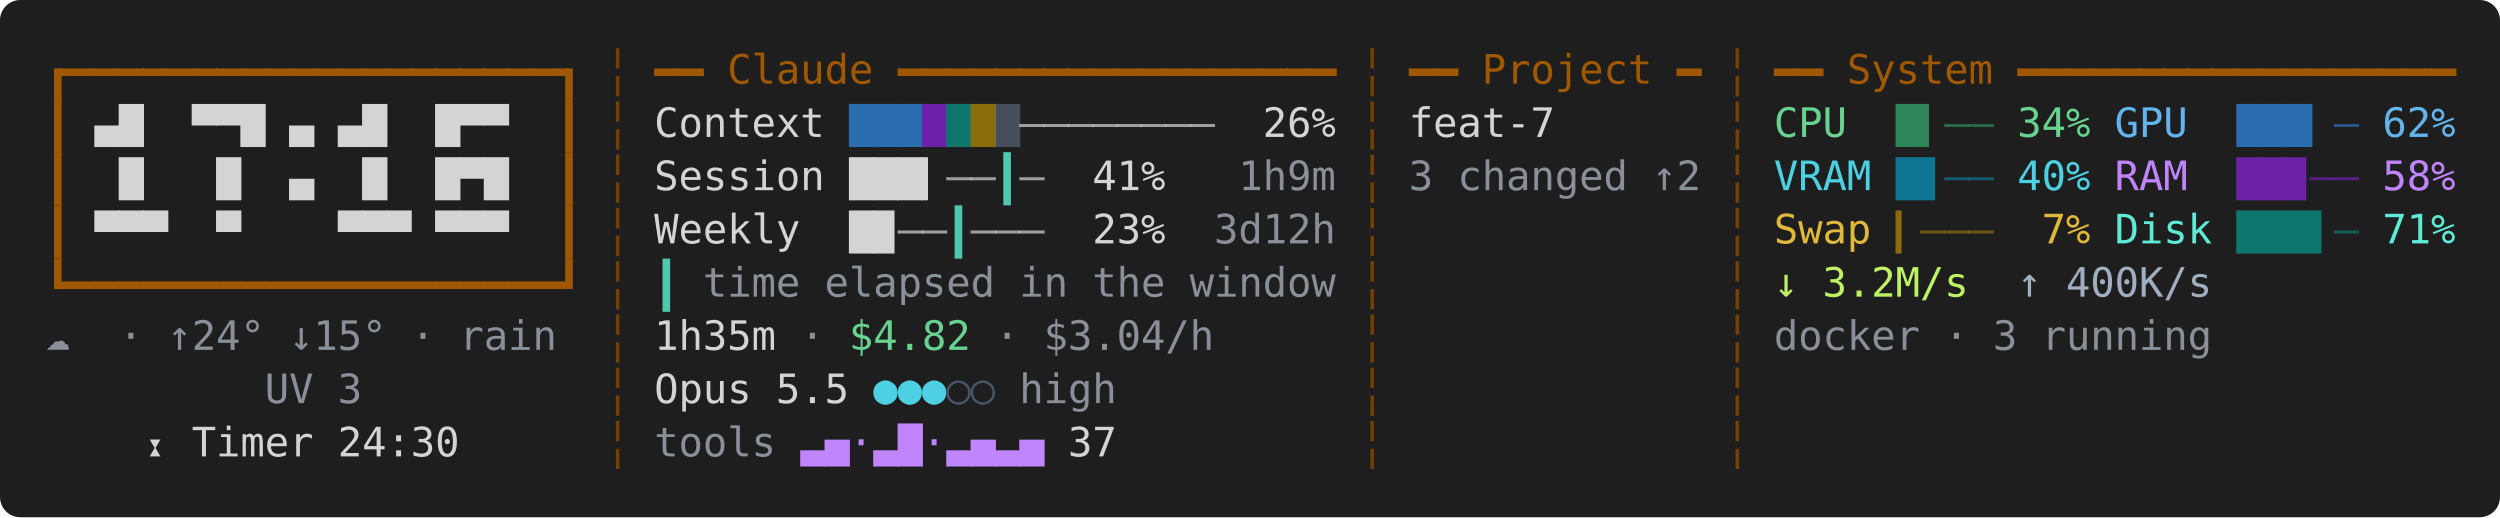
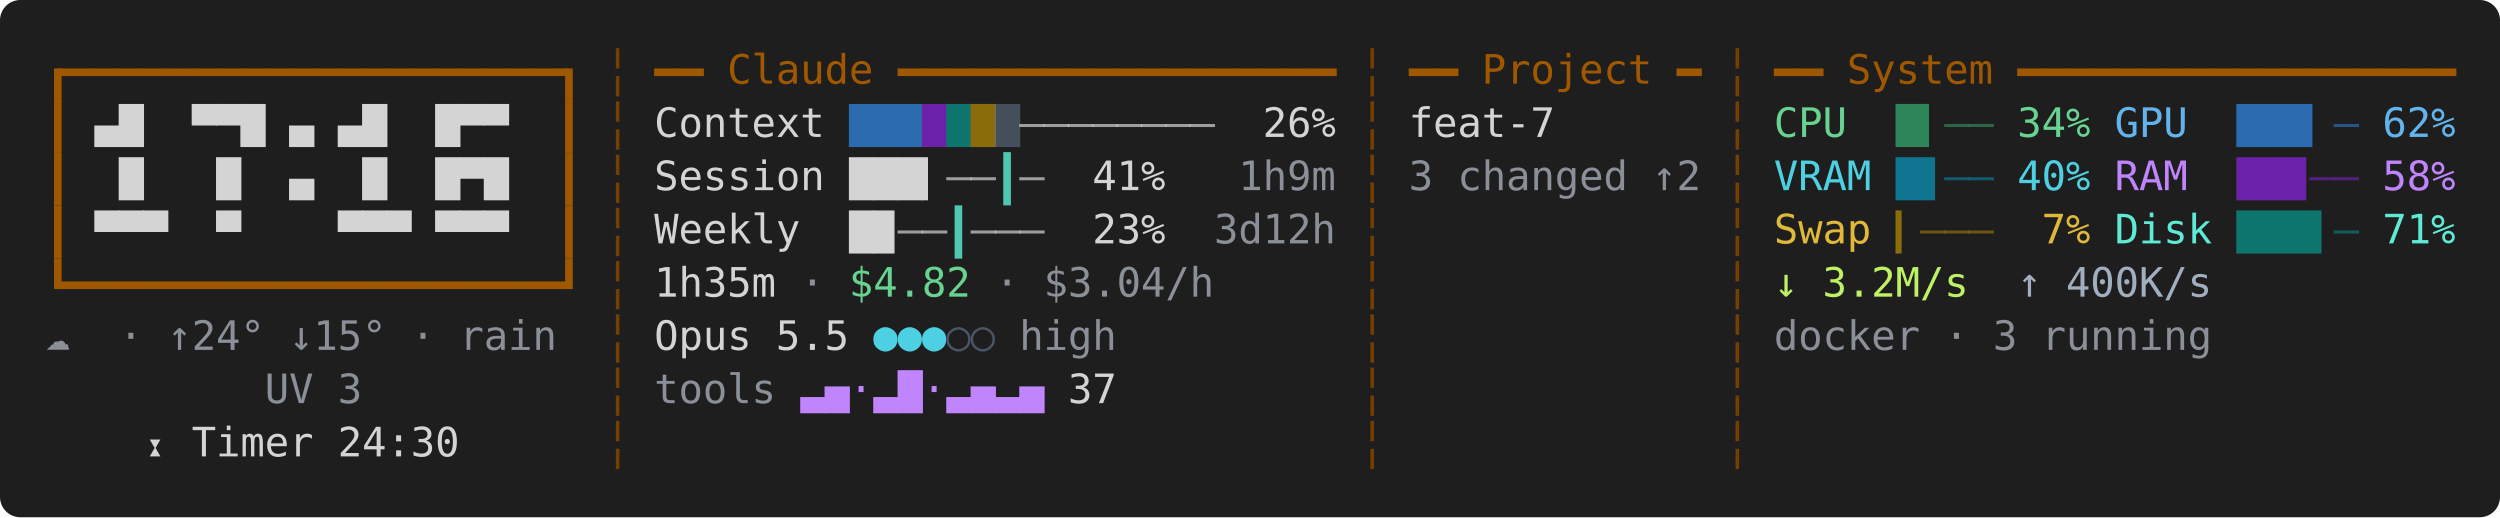
<svg xmlns="http://www.w3.org/2000/svg" width="986" height="204" viewBox="0 0 986 204" font-family="DejaVu Sans Mono, Menlo, Consolas, monospace" font-size="16">
  <rect width="986" height="204" rx="8" fill="#1e1e1e" />
  <line x1="22.8" y1="28.5" x2="27.6" y2="28.5" stroke="#a05800" stroke-width="3" />
  <line x1="22.8" y1="27.0" x2="22.8" y2="39.0" stroke="#a05800" stroke-width="3" />
  <line x1="27.6" y1="28.5" x2="37.6" y2="28.5" stroke="#a05800" stroke-width="3" />
  <line x1="37.2" y1="28.5" x2="47.2" y2="28.5" stroke="#a05800" stroke-width="3" />
  <line x1="46.8" y1="28.5" x2="56.8" y2="28.5" stroke="#a05800" stroke-width="3" />
  <line x1="56.4" y1="28.5" x2="66.4" y2="28.5" stroke="#a05800" stroke-width="3" />
  <line x1="66.0" y1="28.5" x2="76.0" y2="28.5" stroke="#a05800" stroke-width="3" />
  <line x1="75.6" y1="28.5" x2="85.6" y2="28.5" stroke="#a05800" stroke-width="3" />
  <line x1="85.2" y1="28.5" x2="95.2" y2="28.5" stroke="#a05800" stroke-width="3" />
  <line x1="94.8" y1="28.5" x2="104.8" y2="28.5" stroke="#a05800" stroke-width="3" />
  <line x1="104.4" y1="28.5" x2="114.4" y2="28.5" stroke="#a05800" stroke-width="3" />
  <line x1="114.0" y1="28.5" x2="124.0" y2="28.5" stroke="#a05800" stroke-width="3" />
  <line x1="123.6" y1="28.5" x2="133.6" y2="28.5" stroke="#a05800" stroke-width="3" />
  <line x1="133.2" y1="28.5" x2="143.2" y2="28.5" stroke="#a05800" stroke-width="3" />
  <line x1="142.8" y1="28.5" x2="152.8" y2="28.5" stroke="#a05800" stroke-width="3" />
  <line x1="152.4" y1="28.5" x2="162.4" y2="28.5" stroke="#a05800" stroke-width="3" />
  <line x1="162.0" y1="28.5" x2="172.0" y2="28.5" stroke="#a05800" stroke-width="3" />
  <line x1="171.6" y1="28.5" x2="181.6" y2="28.5" stroke="#a05800" stroke-width="3" />
  <line x1="181.2" y1="28.5" x2="191.2" y2="28.5" stroke="#a05800" stroke-width="3" />
  <line x1="190.8" y1="28.5" x2="200.8" y2="28.5" stroke="#a05800" stroke-width="3" />
  <line x1="200.4" y1="28.5" x2="210.4" y2="28.5" stroke="#a05800" stroke-width="3" />
  <line x1="210.0" y1="28.5" x2="220.0" y2="28.5" stroke="#a05800" stroke-width="3" />
  <line x1="224.4" y1="28.5" x2="219.6" y2="28.5" stroke="#a05800" stroke-width="3" />
  <line x1="224.4" y1="27.0" x2="224.4" y2="39.0" stroke="#a05800" stroke-width="3" />
  <line x1="243.6" y1="19" x2="243.6" y2="27.0" stroke="#744000" stroke-width="1.4" />
  <line x1="243.6" y1="30.0" x2="243.6" y2="38" stroke="#744000" stroke-width="1.4" />
  <line x1="258.0" y1="28.5" x2="268.0" y2="28.5" stroke="#a05800" stroke-width="3" />
  <line x1="267.6" y1="28.5" x2="277.6" y2="28.5" stroke="#a05800" stroke-width="3" />
  <text x="286.8" y="33" fill="#a05800">C</text>
  <text x="296.4" y="33" fill="#a05800">l</text>
  <text x="306.0" y="33" fill="#a05800">a</text>
  <text x="315.6" y="33" fill="#a05800">u</text>
  <text x="325.2" y="33" fill="#a05800">d</text>
  <text x="334.8" y="33" fill="#a05800">e</text>
  <line x1="354.0" y1="28.5" x2="364.0" y2="28.5" stroke="#a05800" stroke-width="3" />
  <line x1="363.6" y1="28.5" x2="373.6" y2="28.5" stroke="#a05800" stroke-width="3" />
  <line x1="373.2" y1="28.5" x2="383.2" y2="28.5" stroke="#a05800" stroke-width="3" />
  <line x1="382.8" y1="28.5" x2="392.8" y2="28.5" stroke="#a05800" stroke-width="3" />
  <line x1="392.4" y1="28.5" x2="402.4" y2="28.5" stroke="#a05800" stroke-width="3" />
  <line x1="402.0" y1="28.5" x2="412.0" y2="28.5" stroke="#a05800" stroke-width="3" />
  <line x1="411.6" y1="28.5" x2="421.6" y2="28.5" stroke="#a05800" stroke-width="3" />
  <line x1="421.2" y1="28.5" x2="431.2" y2="28.5" stroke="#a05800" stroke-width="3" />
  <line x1="430.8" y1="28.5" x2="440.8" y2="28.5" stroke="#a05800" stroke-width="3" />
  <line x1="440.4" y1="28.5" x2="450.4" y2="28.5" stroke="#a05800" stroke-width="3" />
  <line x1="450.0" y1="28.5" x2="460.0" y2="28.5" stroke="#a05800" stroke-width="3" />
  <line x1="459.6" y1="28.5" x2="469.6" y2="28.5" stroke="#a05800" stroke-width="3" />
  <line x1="469.2" y1="28.5" x2="479.2" y2="28.5" stroke="#a05800" stroke-width="3" />
  <line x1="478.8" y1="28.5" x2="488.8" y2="28.5" stroke="#a05800" stroke-width="3" />
  <line x1="488.4" y1="28.5" x2="498.4" y2="28.5" stroke="#a05800" stroke-width="3" />
  <line x1="498.0" y1="28.5" x2="508.0" y2="28.5" stroke="#a05800" stroke-width="3" />
  <line x1="507.6" y1="28.5" x2="517.6" y2="28.5" stroke="#a05800" stroke-width="3" />
  <line x1="517.2" y1="28.5" x2="527.2" y2="28.5" stroke="#a05800" stroke-width="3" />
  <line x1="541.2" y1="19" x2="541.2" y2="27.0" stroke="#744000" stroke-width="1.4" />
  <line x1="541.2" y1="30.0" x2="541.2" y2="38" stroke="#744000" stroke-width="1.4" />
  <line x1="555.6" y1="28.5" x2="565.6" y2="28.5" stroke="#a05800" stroke-width="3" />
  <line x1="565.2" y1="28.5" x2="575.2" y2="28.5" stroke="#a05800" stroke-width="3" />
  <text x="584.4" y="33" fill="#a05800">P</text>
  <text x="594.0" y="33" fill="#a05800">r</text>
  <text x="603.6" y="33" fill="#a05800">o</text>
  <text x="613.2" y="33" fill="#a05800">j</text>
  <text x="622.8" y="33" fill="#a05800">e</text>
  <text x="632.4" y="33" fill="#a05800">c</text>
  <text x="642.0" y="33" fill="#a05800">t</text>
  <line x1="661.2" y1="28.5" x2="671.2" y2="28.5" stroke="#a05800" stroke-width="3" />
  <line x1="685.2" y1="19" x2="685.2" y2="27.0" stroke="#744000" stroke-width="1.4" />
  <line x1="685.2" y1="30.0" x2="685.2" y2="38" stroke="#744000" stroke-width="1.4" />
  <line x1="699.6" y1="28.5" x2="709.6" y2="28.5" stroke="#a05800" stroke-width="3" />
  <line x1="709.2" y1="28.5" x2="719.2" y2="28.5" stroke="#a05800" stroke-width="3" />
  <text x="728.4" y="33" fill="#a05800">S</text>
  <text x="738.0" y="33" fill="#a05800">y</text>
  <text x="747.6" y="33" fill="#a05800">s</text>
  <text x="757.2" y="33" fill="#a05800">t</text>
  <text x="766.8" y="33" fill="#a05800">e</text>
  <text x="776.4" y="33" fill="#a05800">m</text>
  <line x1="795.6" y1="28.5" x2="805.6" y2="28.5" stroke="#a05800" stroke-width="3" />
  <line x1="805.2" y1="28.5" x2="815.2" y2="28.5" stroke="#a05800" stroke-width="3" />
  <line x1="814.8" y1="28.5" x2="824.8" y2="28.5" stroke="#a05800" stroke-width="3" />
  <line x1="824.4" y1="28.5" x2="834.4" y2="28.5" stroke="#a05800" stroke-width="3" />
  <line x1="834.0" y1="28.5" x2="844.0" y2="28.5" stroke="#a05800" stroke-width="3" />
  <line x1="843.6" y1="28.5" x2="853.6" y2="28.5" stroke="#a05800" stroke-width="3" />
  <line x1="853.2" y1="28.5" x2="863.2" y2="28.5" stroke="#a05800" stroke-width="3" />
  <line x1="862.8" y1="28.5" x2="872.8" y2="28.5" stroke="#a05800" stroke-width="3" />
  <line x1="872.4" y1="28.5" x2="882.4" y2="28.5" stroke="#a05800" stroke-width="3" />
  <line x1="882.0" y1="28.5" x2="892.0" y2="28.5" stroke="#a05800" stroke-width="3" />
  <line x1="891.6" y1="28.5" x2="901.6" y2="28.5" stroke="#a05800" stroke-width="3" />
  <line x1="901.2" y1="28.5" x2="911.2" y2="28.5" stroke="#a05800" stroke-width="3" />
  <line x1="910.8" y1="28.5" x2="920.8" y2="28.5" stroke="#a05800" stroke-width="3" />
  <line x1="920.4" y1="28.5" x2="930.4" y2="28.5" stroke="#a05800" stroke-width="3" />
  <line x1="930.0" y1="28.5" x2="940.0" y2="28.5" stroke="#a05800" stroke-width="3" />
  <line x1="939.6" y1="28.5" x2="949.6" y2="28.5" stroke="#a05800" stroke-width="3" />
  <line x1="949.2" y1="28.5" x2="959.2" y2="28.5" stroke="#a05800" stroke-width="3" />
  <line x1="958.8" y1="28.5" x2="968.8" y2="28.5" stroke="#a05800" stroke-width="3" />
  <line x1="22.8" y1="39" x2="22.8" y2="60" stroke="#a05800" stroke-width="3" />
  <rect x="37.2" y="49.5" width="10.0" height="8.5" fill="#d4d4d4" />
  <rect x="46.8" y="41" width="10.0" height="17" fill="#d4d4d4" />
  <rect x="75.6" y="41" width="10.0" height="8.5" fill="#d4d4d4" />
  <rect x="85.2" y="41" width="10.0" height="8.5" fill="#d4d4d4" />
  <rect x="94.8" y="41" width="10.0" height="17" fill="#d4d4d4" />
  <rect x="114.0" y="49.5" width="10.0" height="8.5" fill="#d4d4d4" />
  <rect x="133.2" y="49.5" width="10.0" height="8.5" fill="#d4d4d4" />
  <rect x="142.8" y="41" width="10.0" height="17" fill="#d4d4d4" />
  <rect x="171.6" y="41" width="10.0" height="17" fill="#d4d4d4" />
  <rect x="181.2" y="41" width="10.0" height="8.5" fill="#d4d4d4" />
  <rect x="190.8" y="41" width="10.0" height="8.5" fill="#d4d4d4" />
  <line x1="224.4" y1="39" x2="224.4" y2="60" stroke="#a05800" stroke-width="3" />
  <line x1="243.6" y1="40" x2="243.6" y2="48.0" stroke="#744000" stroke-width="1.4" />
  <line x1="243.6" y1="51.0" x2="243.6" y2="59" stroke="#744000" stroke-width="1.4" />
  <text x="258.0" y="54" fill="#d4d4d4">C</text>
  <text x="267.6" y="54" fill="#d4d4d4">o</text>
  <text x="277.2" y="54" fill="#d4d4d4">n</text>
  <text x="286.8" y="54" fill="#d4d4d4">t</text>
  <text x="296.4" y="54" fill="#d4d4d4">e</text>
  <text x="306.0" y="54" fill="#d4d4d4">x</text>
  <text x="315.6" y="54" fill="#d4d4d4">t</text>
  <rect x="334.8" y="41" width="10.0" height="17" fill="#2b6cb0" />
  <rect x="344.4" y="41" width="10.0" height="17" fill="#2b6cb0" />
  <rect x="354.0" y="41" width="10.0" height="17" fill="#2b6cb0" />
  <rect x="363.6" y="41" width="10.0" height="17" fill="#6b21a8" />
  <rect x="373.2" y="41" width="10.0" height="17" fill="#0f766e" />
  <rect x="382.8" y="41" width="10.0" height="17" fill="#8a6d0b" />
  <rect x="392.4" y="41" width="10.0" height="17" fill="#64748b" opacity="0.55" />
  <line x1="402.0" y1="49.5" x2="412.0" y2="49.5" stroke="#d4d4d4" stroke-width="1.2" opacity="0.7" />
  <line x1="411.6" y1="49.5" x2="421.6" y2="49.5" stroke="#d4d4d4" stroke-width="1.2" opacity="0.7" />
  <line x1="421.2" y1="49.5" x2="431.2" y2="49.5" stroke="#d4d4d4" stroke-width="1.2" opacity="0.7" />
  <line x1="430.8" y1="49.5" x2="440.8" y2="49.5" stroke="#d4d4d4" stroke-width="1.2" opacity="0.7" />
  <line x1="440.4" y1="49.5" x2="450.4" y2="49.5" stroke="#d4d4d4" stroke-width="1.2" opacity="0.7" />
  <line x1="450.0" y1="49.5" x2="460.0" y2="49.5" stroke="#d4d4d4" stroke-width="1.2" opacity="0.7" />
  <line x1="459.6" y1="49.5" x2="469.6" y2="49.5" stroke="#d4d4d4" stroke-width="1.2" opacity="0.7" />
  <line x1="469.2" y1="49.5" x2="479.2" y2="49.5" stroke="#d4d4d4" stroke-width="1.2" opacity="0.7" />
  <text x="498.0" y="54" fill="#d4d4d4">2</text>
  <text x="507.6" y="54" fill="#d4d4d4">6</text>
  <text x="517.2" y="54" fill="#d4d4d4">%</text>
  <line x1="541.2" y1="40" x2="541.2" y2="48.0" stroke="#744000" stroke-width="1.4" />
  <line x1="541.2" y1="51.0" x2="541.2" y2="59" stroke="#744000" stroke-width="1.4" />
  <text x="555.6" y="54" fill="#d4d4d4">f</text>
  <text x="565.2" y="54" fill="#d4d4d4">e</text>
  <text x="574.8" y="54" fill="#d4d4d4">a</text>
  <text x="584.4" y="54" fill="#d4d4d4">t</text>
  <text x="594.0" y="54" fill="#d4d4d4">-</text>
  <text x="603.6" y="54" fill="#d4d4d4">7</text>
  <line x1="685.2" y1="40" x2="685.2" y2="48.0" stroke="#744000" stroke-width="1.4" />
  <line x1="685.2" y1="51.0" x2="685.2" y2="59" stroke="#744000" stroke-width="1.4" />
  <text x="699.6" y="54" fill="#68d391">C</text>
  <text x="709.2" y="54" fill="#68d391">P</text>
  <text x="718.8" y="54" fill="#68d391">U</text>
  <rect x="747.6" y="41" width="10.0" height="17" fill="#2f855a" />
  <rect x="757.2" y="41" width="3.6" height="17" fill="#2f855a" />
  <line x1="766.8" y1="49.5" x2="776.8" y2="49.5" stroke="#2f855a" stroke-width="1.2" opacity="0.7" />
  <line x1="776.4" y1="49.5" x2="786.4" y2="49.5" stroke="#2f855a" stroke-width="1.2" opacity="0.7" />
  <text x="795.6" y="54" fill="#68d391">3</text>
  <text x="805.2" y="54" fill="#68d391">4</text>
  <text x="814.8" y="54" fill="#68d391">%</text>
  <text x="834.0" y="54" fill="#63b3ed">G</text>
  <text x="843.6" y="54" fill="#63b3ed">P</text>
  <text x="853.2" y="54" fill="#63b3ed">U</text>
  <rect x="882.0" y="41" width="10.0" height="17" fill="#2b6cb0" />
  <rect x="891.6" y="41" width="10.0" height="17" fill="#2b6cb0" />
  <rect x="901.2" y="41" width="10.0" height="17" fill="#2b6cb0" />
  <rect x="910.8" y="41" width="1.2" height="17" fill="#2b6cb0" />
  <line x1="920.4" y1="49.5" x2="930.4" y2="49.5" stroke="#2b6cb0" stroke-width="1.2" opacity="0.7" />
  <text x="939.6" y="54" fill="#63b3ed">6</text>
  <text x="949.2" y="54" fill="#63b3ed">2</text>
  <text x="958.8" y="54" fill="#63b3ed">%</text>
  <line x1="22.8" y1="60" x2="22.8" y2="81" stroke="#a05800" stroke-width="3" />
  <rect x="46.8" y="62" width="10.0" height="17" fill="#d4d4d4" />
  <rect x="85.2" y="62" width="10.0" height="17" fill="#d4d4d4" />
  <rect x="114.0" y="70.5" width="10.0" height="8.5" fill="#d4d4d4" />
  <rect x="142.8" y="62" width="10.0" height="17" fill="#d4d4d4" />
  <rect x="171.6" y="62" width="10.0" height="17" fill="#d4d4d4" />
  <rect x="181.2" y="62" width="10.0" height="8.5" fill="#d4d4d4" />
  <rect x="190.8" y="62" width="10.0" height="17" fill="#d4d4d4" />
  <line x1="224.4" y1="60" x2="224.4" y2="81" stroke="#a05800" stroke-width="3" />
  <line x1="243.6" y1="61" x2="243.6" y2="69.0" stroke="#744000" stroke-width="1.4" />
  <line x1="243.6" y1="72.0" x2="243.6" y2="80" stroke="#744000" stroke-width="1.4" />
  <text x="258.0" y="75" fill="#d4d4d4">S</text>
  <text x="267.6" y="75" fill="#d4d4d4">e</text>
  <text x="277.2" y="75" fill="#d4d4d4">s</text>
  <text x="286.8" y="75" fill="#d4d4d4">s</text>
  <text x="296.4" y="75" fill="#d4d4d4">i</text>
  <text x="306.0" y="75" fill="#d4d4d4">o</text>
  <text x="315.6" y="75" fill="#d4d4d4">n</text>
  <rect x="334.8" y="62" width="10.0" height="17" fill="#d4d4d4" />
  <rect x="344.4" y="62" width="10.0" height="17" fill="#d4d4d4" />
  <rect x="354.0" y="62" width="10.0" height="17" fill="#d4d4d4" />
  <rect x="363.6" y="62" width="2.4" height="17" fill="#d4d4d4" />
  <line x1="373.2" y1="70.5" x2="383.2" y2="70.5" stroke="#d4d4d4" stroke-width="1.2" opacity="0.7" />
  <line x1="382.8" y1="70.5" x2="392.8" y2="70.5" stroke="#d4d4d4" stroke-width="1.2" opacity="0.7" />
  <line x1="397.2" y1="60" x2="397.2" y2="81" stroke="#4ec9b0" stroke-width="3" />
  <line x1="402.0" y1="70.5" x2="412.0" y2="70.5" stroke="#d4d4d4" stroke-width="1.2" opacity="0.7" />
  <text x="430.8" y="75" fill="#d4d4d4">4</text>
  <text x="440.4" y="75" fill="#d4d4d4">1</text>
  <text x="450.0" y="75" fill="#d4d4d4">%</text>
  <text x="488.4" y="75" fill="#8a8f98">1</text>
  <text x="498.0" y="75" fill="#8a8f98">h</text>
  <text x="507.6" y="75" fill="#8a8f98">9</text>
  <text x="517.2" y="75" fill="#8a8f98">m</text>
  <line x1="541.2" y1="61" x2="541.2" y2="69.0" stroke="#744000" stroke-width="1.4" />
  <line x1="541.2" y1="72.0" x2="541.2" y2="80" stroke="#744000" stroke-width="1.4" />
  <text x="555.6" y="75" fill="#8a8f98">3</text>
  <text x="574.8" y="75" fill="#8a8f98">c</text>
  <text x="584.4" y="75" fill="#8a8f98">h</text>
  <text x="594.0" y="75" fill="#8a8f98">a</text>
  <text x="603.6" y="75" fill="#8a8f98">n</text>
  <text x="613.2" y="75" fill="#8a8f98">g</text>
  <text x="622.8" y="75" fill="#8a8f98">e</text>
  <text x="632.4" y="75" fill="#8a8f98">d</text>
  <text x="651.6" y="75" fill="#8a8f98">↑</text>
  <text x="661.2" y="75" fill="#8a8f98">2</text>
  <line x1="685.2" y1="61" x2="685.2" y2="69.0" stroke="#744000" stroke-width="1.4" />
  <line x1="685.2" y1="72.0" x2="685.2" y2="80" stroke="#744000" stroke-width="1.4" />
  <text x="699.6" y="75" fill="#4dd0e1">V</text>
  <text x="709.2" y="75" fill="#4dd0e1">R</text>
  <text x="718.8" y="75" fill="#4dd0e1">A</text>
  <text x="728.4" y="75" fill="#4dd0e1">M</text>
  <rect x="747.6" y="62" width="10.0" height="17" fill="#0e7490" />
  <rect x="757.2" y="62" width="6.0" height="17" fill="#0e7490" />
  <line x1="766.8" y1="70.5" x2="776.8" y2="70.5" stroke="#0e7490" stroke-width="1.2" opacity="0.7" />
  <line x1="776.4" y1="70.5" x2="786.4" y2="70.5" stroke="#0e7490" stroke-width="1.2" opacity="0.7" />
  <text x="795.6" y="75" fill="#4dd0e1">4</text>
  <text x="805.2" y="75" fill="#4dd0e1">0</text>
  <text x="814.8" y="75" fill="#4dd0e1">%</text>
  <text x="834.0" y="75" fill="#c084fc">R</text>
  <text x="843.6" y="75" fill="#c084fc">A</text>
  <text x="853.2" y="75" fill="#c084fc">M</text>
  <rect x="882.0" y="62" width="10.0" height="17" fill="#6b21a8" />
  <rect x="891.6" y="62" width="10.0" height="17" fill="#6b21a8" />
  <rect x="901.2" y="62" width="8.4" height="17" fill="#6b21a8" />
  <line x1="910.8" y1="70.5" x2="920.8" y2="70.5" stroke="#6b21a8" stroke-width="1.2" opacity="0.7" />
  <line x1="920.4" y1="70.5" x2="930.4" y2="70.5" stroke="#6b21a8" stroke-width="1.2" opacity="0.7" />
  <text x="939.6" y="75" fill="#c084fc">5</text>
  <text x="949.2" y="75" fill="#c084fc">8</text>
  <text x="958.8" y="75" fill="#c084fc">%</text>
  <line x1="22.8" y1="81" x2="22.8" y2="102" stroke="#a05800" stroke-width="3" />
  <rect x="37.2" y="83" width="10.0" height="8.5" fill="#d4d4d4" />
  <rect x="46.8" y="83" width="10.0" height="8.5" fill="#d4d4d4" />
  <rect x="56.4" y="83" width="10.0" height="8.5" fill="#d4d4d4" />
  <rect x="85.2" y="83" width="10.0" height="8.5" fill="#d4d4d4" />
  <rect x="133.2" y="83" width="10.0" height="8.5" fill="#d4d4d4" />
  <rect x="142.8" y="83" width="10.0" height="8.5" fill="#d4d4d4" />
  <rect x="152.4" y="83" width="10.0" height="8.5" fill="#d4d4d4" />
  <rect x="171.6" y="83" width="10.0" height="8.5" fill="#d4d4d4" />
  <rect x="181.2" y="83" width="10.0" height="8.5" fill="#d4d4d4" />
  <rect x="190.8" y="83" width="10.0" height="8.5" fill="#d4d4d4" />
  <line x1="224.4" y1="81" x2="224.4" y2="102" stroke="#a05800" stroke-width="3" />
  <line x1="243.6" y1="82" x2="243.6" y2="90.0" stroke="#744000" stroke-width="1.4" />
  <line x1="243.6" y1="93.0" x2="243.6" y2="101" stroke="#744000" stroke-width="1.4" />
  <text x="258.0" y="96" fill="#d4d4d4">W</text>
  <text x="267.6" y="96" fill="#d4d4d4">e</text>
  <text x="277.2" y="96" fill="#d4d4d4">e</text>
  <text x="286.8" y="96" fill="#d4d4d4">k</text>
  <text x="296.4" y="96" fill="#d4d4d4">l</text>
  <text x="306.0" y="96" fill="#d4d4d4">y</text>
  <rect x="334.8" y="83" width="10.0" height="17" fill="#d4d4d4" />
  <rect x="344.4" y="83" width="8.4" height="17" fill="#d4d4d4" />
  <line x1="354.0" y1="91.5" x2="364.0" y2="91.5" stroke="#d4d4d4" stroke-width="1.2" opacity="0.7" />
  <line x1="363.6" y1="91.5" x2="373.6" y2="91.5" stroke="#d4d4d4" stroke-width="1.2" opacity="0.7" />
  <line x1="378.0" y1="81" x2="378.0" y2="102" stroke="#4ec9b0" stroke-width="3" />
  <line x1="382.8" y1="91.5" x2="392.8" y2="91.5" stroke="#d4d4d4" stroke-width="1.2" opacity="0.7" />
  <line x1="392.4" y1="91.5" x2="402.4" y2="91.5" stroke="#d4d4d4" stroke-width="1.2" opacity="0.7" />
  <line x1="402.0" y1="91.5" x2="412.0" y2="91.5" stroke="#d4d4d4" stroke-width="1.2" opacity="0.7" />
  <text x="430.8" y="96" fill="#d4d4d4">2</text>
  <text x="440.4" y="96" fill="#d4d4d4">3</text>
  <text x="450.0" y="96" fill="#d4d4d4">%</text>
  <text x="478.8" y="96" fill="#8a8f98">3</text>
  <text x="488.4" y="96" fill="#8a8f98">d</text>
  <text x="498.0" y="96" fill="#8a8f98">1</text>
  <text x="507.6" y="96" fill="#8a8f98">2</text>
  <text x="517.2" y="96" fill="#8a8f98">h</text>
  <line x1="541.2" y1="82" x2="541.2" y2="90.0" stroke="#744000" stroke-width="1.4" />
  <line x1="541.2" y1="93.0" x2="541.2" y2="101" stroke="#744000" stroke-width="1.4" />
  <line x1="685.2" y1="82" x2="685.2" y2="90.0" stroke="#744000" stroke-width="1.4" />
  <line x1="685.2" y1="93.0" x2="685.2" y2="101" stroke="#744000" stroke-width="1.4" />
  <text x="699.6" y="96" fill="#e0b83a">S</text>
  <text x="709.2" y="96" fill="#e0b83a">w</text>
  <text x="718.8" y="96" fill="#e0b83a">a</text>
  <text x="728.4" y="96" fill="#e0b83a">p</text>
  <rect x="747.6" y="83" width="2.4" height="17" fill="#8a6d0b" />
  <line x1="757.2" y1="91.5" x2="767.2" y2="91.5" stroke="#8a6d0b" stroke-width="1.2" opacity="0.7" />
  <line x1="766.8" y1="91.5" x2="776.8" y2="91.5" stroke="#8a6d0b" stroke-width="1.2" opacity="0.7" />
  <line x1="776.4" y1="91.5" x2="786.4" y2="91.5" stroke="#8a6d0b" stroke-width="1.2" opacity="0.7" />
  <text x="805.2" y="96" fill="#e0b83a">7</text>
  <text x="814.8" y="96" fill="#e0b83a">%</text>
  <text x="834.0" y="96" fill="#5eead4">D</text>
  <text x="843.6" y="96" fill="#5eead4">i</text>
  <text x="853.2" y="96" fill="#5eead4">s</text>
  <text x="862.8" y="96" fill="#5eead4">k</text>
  <rect x="882.0" y="83" width="10.0" height="17" fill="#0f766e" />
  <rect x="891.6" y="83" width="10.0" height="17" fill="#0f766e" />
  <rect x="901.2" y="83" width="10.0" height="17" fill="#0f766e" />
  <rect x="910.8" y="83" width="4.8" height="17" fill="#0f766e" />
  <line x1="920.4" y1="91.5" x2="930.4" y2="91.5" stroke="#0f766e" stroke-width="1.2" opacity="0.7" />
  <text x="939.6" y="96" fill="#5eead4">7</text>
  <text x="949.2" y="96" fill="#5eead4">1</text>
  <text x="958.8" y="96" fill="#5eead4">%</text>
  <line x1="22.8" y1="112.5" x2="27.6" y2="112.5" stroke="#a05800" stroke-width="3" />
  <line x1="22.8" y1="114.0" x2="22.8" y2="102.0" stroke="#a05800" stroke-width="3" />
  <line x1="27.6" y1="112.5" x2="37.6" y2="112.5" stroke="#a05800" stroke-width="3" />
  <line x1="37.2" y1="112.5" x2="47.2" y2="112.5" stroke="#a05800" stroke-width="3" />
  <line x1="46.8" y1="112.5" x2="56.8" y2="112.5" stroke="#a05800" stroke-width="3" />
  <line x1="56.4" y1="112.5" x2="66.4" y2="112.5" stroke="#a05800" stroke-width="3" />
  <line x1="66.0" y1="112.5" x2="76.0" y2="112.5" stroke="#a05800" stroke-width="3" />
  <line x1="75.6" y1="112.5" x2="85.6" y2="112.5" stroke="#a05800" stroke-width="3" />
  <line x1="85.2" y1="112.5" x2="95.2" y2="112.5" stroke="#a05800" stroke-width="3" />
  <line x1="94.8" y1="112.5" x2="104.8" y2="112.5" stroke="#a05800" stroke-width="3" />
  <line x1="104.4" y1="112.5" x2="114.4" y2="112.5" stroke="#a05800" stroke-width="3" />
  <line x1="114.0" y1="112.5" x2="124.0" y2="112.5" stroke="#a05800" stroke-width="3" />
  <line x1="123.6" y1="112.5" x2="133.6" y2="112.5" stroke="#a05800" stroke-width="3" />
  <line x1="133.2" y1="112.5" x2="143.2" y2="112.5" stroke="#a05800" stroke-width="3" />
  <line x1="142.8" y1="112.5" x2="152.8" y2="112.5" stroke="#a05800" stroke-width="3" />
  <line x1="152.4" y1="112.5" x2="162.4" y2="112.5" stroke="#a05800" stroke-width="3" />
  <line x1="162.0" y1="112.5" x2="172.0" y2="112.5" stroke="#a05800" stroke-width="3" />
  <line x1="171.6" y1="112.5" x2="181.6" y2="112.5" stroke="#a05800" stroke-width="3" />
  <line x1="181.2" y1="112.5" x2="191.2" y2="112.5" stroke="#a05800" stroke-width="3" />
  <line x1="190.8" y1="112.5" x2="200.8" y2="112.5" stroke="#a05800" stroke-width="3" />
  <line x1="200.4" y1="112.5" x2="210.4" y2="112.5" stroke="#a05800" stroke-width="3" />
  <line x1="210.0" y1="112.5" x2="220.0" y2="112.5" stroke="#a05800" stroke-width="3" />
  <line x1="224.4" y1="112.5" x2="219.6" y2="112.5" stroke="#a05800" stroke-width="3" />
  <line x1="224.4" y1="114.0" x2="224.4" y2="102.0" stroke="#a05800" stroke-width="3" />
  <line x1="243.6" y1="103" x2="243.6" y2="111.0" stroke="#744000" stroke-width="1.4" />
  <line x1="243.6" y1="114.0" x2="243.6" y2="122" stroke="#744000" stroke-width="1.4" />
-   <line x1="262.8" y1="102" x2="262.8" y2="123" stroke="#4ec9b0" stroke-width="3" />
-   <text x="277.2" y="117" fill="#8a8f98">t</text>
-   <text x="286.8" y="117" fill="#8a8f98">i</text>
-   <text x="296.4" y="117" fill="#8a8f98">m</text>
-   <text x="306.0" y="117" fill="#8a8f98">e</text>
-   <text x="325.2" y="117" fill="#8a8f98">e</text>
-   <text x="334.8" y="117" fill="#8a8f98">l</text>
-   <text x="344.4" y="117" fill="#8a8f98">a</text>
-   <text x="354.0" y="117" fill="#8a8f98">p</text>
-   <text x="363.6" y="117" fill="#8a8f98">s</text>
-   <text x="373.2" y="117" fill="#8a8f98">e</text>
-   <text x="382.8" y="117" fill="#8a8f98">d</text>
-   <text x="402.0" y="117" fill="#8a8f98">i</text>
-   <text x="411.6" y="117" fill="#8a8f98">n</text>
-   <text x="430.8" y="117" fill="#8a8f98">t</text>
-   <text x="440.4" y="117" fill="#8a8f98">h</text>
-   <text x="450.0" y="117" fill="#8a8f98">e</text>
-   <text x="469.2" y="117" fill="#8a8f98">w</text>
-   <text x="478.8" y="117" fill="#8a8f98">i</text>
-   <text x="488.4" y="117" fill="#8a8f98">n</text>
-   <text x="498.0" y="117" fill="#8a8f98">d</text>
-   <text x="507.6" y="117" fill="#8a8f98">o</text>
-   <text x="517.2" y="117" fill="#8a8f98">w</text>
+   <text x="258.0" y="117" fill="#d4d4d4">1</text>
+   <text x="267.6" y="117" fill="#d4d4d4">h</text>
+   <text x="277.2" y="117" fill="#d4d4d4">3</text>
+   <text x="286.8" y="117" fill="#d4d4d4">5</text>
+   <text x="296.4" y="117" fill="#d4d4d4">m</text>
+   <text x="315.6" y="117" fill="#8a8f98">·</text>
+   <text x="334.8" y="117" fill="#68d391">$</text>
+   <text x="344.4" y="117" fill="#68d391">4</text>
+   <text x="354.0" y="117" fill="#68d391">.</text>
+   <text x="363.6" y="117" fill="#68d391">8</text>
+   <text x="373.2" y="117" fill="#68d391">2</text>
+   <text x="392.4" y="117" fill="#8a8f98">·</text>
+   <text x="411.6" y="117" fill="#8a8f98">$</text>
+   <text x="421.2" y="117" fill="#8a8f98">3</text>
+   <text x="430.8" y="117" fill="#8a8f98">.</text>
+   <text x="440.4" y="117" fill="#8a8f98">0</text>
+   <text x="450.0" y="117" fill="#8a8f98">4</text>
+   <text x="459.6" y="117" fill="#8a8f98">/</text>
+   <text x="469.2" y="117" fill="#8a8f98">h</text>
  <line x1="541.2" y1="103" x2="541.2" y2="111.0" stroke="#744000" stroke-width="1.4" />
  <line x1="541.2" y1="114.0" x2="541.2" y2="122" stroke="#744000" stroke-width="1.4" />
  <line x1="685.2" y1="103" x2="685.2" y2="111.0" stroke="#744000" stroke-width="1.4" />
  <line x1="685.2" y1="114.0" x2="685.2" y2="122" stroke="#744000" stroke-width="1.4" />
  <text x="699.6" y="117" fill="#bef264">↓</text>
  <text x="718.8" y="117" fill="#bef264">3</text>
  <text x="728.4" y="117" fill="#bef264">.</text>
  <text x="738.0" y="117" fill="#bef264">2</text>
  <text x="747.6" y="117" fill="#bef264">M</text>
  <text x="757.2" y="117" fill="#bef264">/</text>
  <text x="766.8" y="117" fill="#bef264">s</text>
  <text x="795.6" y="117" fill="#a0aec0">↑</text>
  <text x="814.8" y="117" fill="#a0aec0">4</text>
  <text x="824.4" y="117" fill="#a0aec0">0</text>
  <text x="834.0" y="117" fill="#a0aec0">0</text>
  <text x="843.6" y="117" fill="#a0aec0">K</text>
  <text x="853.2" y="117" fill="#a0aec0">/</text>
  <text x="862.8" y="117" fill="#a0aec0">s</text>
  <text x="18.0" y="138" fill="#8a8f98">☁</text>
  <text x="46.8" y="138" fill="#8a8f98">·</text>
  <text x="66.0" y="138" fill="#8a8f98">↑</text>
  <text x="75.6" y="138" fill="#8a8f98">2</text>
  <text x="85.2" y="138" fill="#8a8f98">4</text>
  <text x="94.8" y="138" fill="#8a8f98">°</text>
  <text x="114.0" y="138" fill="#8a8f98">↓</text>
  <text x="123.6" y="138" fill="#8a8f98">1</text>
  <text x="133.2" y="138" fill="#8a8f98">5</text>
  <text x="142.8" y="138" fill="#8a8f98">°</text>
  <text x="162.0" y="138" fill="#8a8f98">·</text>
  <text x="181.2" y="138" fill="#8a8f98">r</text>
  <text x="190.8" y="138" fill="#8a8f98">a</text>
  <text x="200.4" y="138" fill="#8a8f98">i</text>
  <text x="210.0" y="138" fill="#8a8f98">n</text>
  <line x1="243.6" y1="124" x2="243.6" y2="132.0" stroke="#744000" stroke-width="1.4" />
  <line x1="243.6" y1="135.0" x2="243.6" y2="143" stroke="#744000" stroke-width="1.4" />
-   <text x="258.0" y="138" fill="#d4d4d4">1</text>
-   <text x="267.6" y="138" fill="#d4d4d4">h</text>
-   <text x="277.2" y="138" fill="#d4d4d4">3</text>
-   <text x="286.8" y="138" fill="#d4d4d4">5</text>
-   <text x="296.4" y="138" fill="#d4d4d4">m</text>
-   <text x="315.6" y="138" fill="#8a8f98">·</text>
-   <text x="334.8" y="138" fill="#68d391">$</text>
-   <text x="344.4" y="138" fill="#68d391">4</text>
-   <text x="354.0" y="138" fill="#68d391">.</text>
-   <text x="363.6" y="138" fill="#68d391">8</text>
-   <text x="373.2" y="138" fill="#68d391">2</text>
-   <text x="392.4" y="138" fill="#8a8f98">·</text>
-   <text x="411.6" y="138" fill="#8a8f98">$</text>
-   <text x="421.2" y="138" fill="#8a8f98">3</text>
-   <text x="430.8" y="138" fill="#8a8f98">.</text>
-   <text x="440.4" y="138" fill="#8a8f98">0</text>
-   <text x="450.0" y="138" fill="#8a8f98">4</text>
-   <text x="459.6" y="138" fill="#8a8f98">/</text>
-   <text x="469.2" y="138" fill="#8a8f98">h</text>
+   <text x="258.0" y="138" fill="#d4d4d4">O</text>
+   <text x="267.6" y="138" fill="#d4d4d4">p</text>
+   <text x="277.2" y="138" fill="#d4d4d4">u</text>
+   <text x="286.8" y="138" fill="#d4d4d4">s</text>
+   <text x="306.0" y="138" fill="#d4d4d4">5</text>
+   <text x="315.6" y="138" fill="#d4d4d4">.</text>
+   <text x="325.2" y="138" fill="#d4d4d4">5</text>
+   <text x="344.4" y="138" fill="#4dd0e1">●</text>
+   <text x="354.0" y="138" fill="#4dd0e1">●</text>
+   <text x="363.6" y="138" fill="#4dd0e1">●</text>
+   <text x="373.2" y="138" fill="#4a5568">○</text>
+   <text x="382.8" y="138" fill="#4a5568">○</text>
+   <text x="402.0" y="138" fill="#8a8f98">h</text>
+   <text x="411.6" y="138" fill="#8a8f98">i</text>
+   <text x="421.2" y="138" fill="#8a8f98">g</text>
+   <text x="430.8" y="138" fill="#8a8f98">h</text>
  <line x1="541.2" y1="124" x2="541.2" y2="132.0" stroke="#744000" stroke-width="1.4" />
  <line x1="541.2" y1="135.0" x2="541.2" y2="143" stroke="#744000" stroke-width="1.4" />
  <line x1="685.2" y1="124" x2="685.2" y2="132.0" stroke="#744000" stroke-width="1.4" />
  <line x1="685.2" y1="135.0" x2="685.2" y2="143" stroke="#744000" stroke-width="1.4" />
  <text x="699.6" y="138" fill="#8a8f98">d</text>
  <text x="709.2" y="138" fill="#8a8f98">o</text>
  <text x="718.8" y="138" fill="#8a8f98">c</text>
  <text x="728.4" y="138" fill="#8a8f98">k</text>
  <text x="738.0" y="138" fill="#8a8f98">e</text>
  <text x="747.6" y="138" fill="#8a8f98">r</text>
  <text x="766.8" y="138" fill="#8a8f98">·</text>
  <text x="786.0" y="138" fill="#8a8f98">3</text>
  <text x="805.2" y="138" fill="#8a8f98">r</text>
  <text x="814.8" y="138" fill="#8a8f98">u</text>
  <text x="824.4" y="138" fill="#8a8f98">n</text>
  <text x="834.0" y="138" fill="#8a8f98">n</text>
  <text x="843.6" y="138" fill="#8a8f98">i</text>
  <text x="853.2" y="138" fill="#8a8f98">n</text>
  <text x="862.8" y="138" fill="#8a8f98">g</text>
  <text x="104.4" y="159" fill="#8a8f98">U</text>
  <text x="114.0" y="159" fill="#8a8f98">V</text>
  <text x="133.2" y="159" fill="#8a8f98">3</text>
  <line x1="243.6" y1="145" x2="243.6" y2="153.0" stroke="#744000" stroke-width="1.4" />
  <line x1="243.6" y1="156.0" x2="243.6" y2="164" stroke="#744000" stroke-width="1.4" />
-   <text x="258.0" y="159" fill="#d4d4d4">O</text>
-   <text x="267.6" y="159" fill="#d4d4d4">p</text>
-   <text x="277.2" y="159" fill="#d4d4d4">u</text>
-   <text x="286.8" y="159" fill="#d4d4d4">s</text>
-   <text x="306.0" y="159" fill="#d4d4d4">5</text>
-   <text x="315.6" y="159" fill="#d4d4d4">.</text>
-   <text x="325.2" y="159" fill="#d4d4d4">5</text>
-   <text x="344.4" y="159" fill="#4dd0e1">●</text>
-   <text x="354.0" y="159" fill="#4dd0e1">●</text>
-   <text x="363.6" y="159" fill="#4dd0e1">●</text>
-   <text x="373.2" y="159" fill="#4a5568">○</text>
-   <text x="382.8" y="159" fill="#4a5568">○</text>
-   <text x="402.0" y="159" fill="#8a8f98">h</text>
-   <text x="411.6" y="159" fill="#8a8f98">i</text>
-   <text x="421.2" y="159" fill="#8a8f98">g</text>
-   <text x="430.8" y="159" fill="#8a8f98">h</text>
+   <text x="258.0" y="159" fill="#8a8f98">t</text>
+   <text x="267.6" y="159" fill="#8a8f98">o</text>
+   <text x="277.2" y="159" fill="#8a8f98">o</text>
+   <text x="286.8" y="159" fill="#8a8f98">l</text>
+   <text x="296.4" y="159" fill="#8a8f98">s</text>
+   <rect x="315.6" y="156.6" width="10.0" height="6.4" fill="#c084fc" />
+   <rect x="325.2" y="152.4" width="10.0" height="10.6" fill="#c084fc" />
+   <text x="334.8" y="159" fill="#c084fc">·</text>
+   <rect x="344.4" y="156.6" width="10.0" height="6.4" fill="#c084fc" />
+   <rect x="354.0" y="146" width="10.0" height="17" fill="#c084fc" />
+   <text x="363.6" y="159" fill="#c084fc">·</text>
+   <rect x="373.2" y="156.6" width="10.0" height="6.4" fill="#c084fc" />
+   <rect x="382.8" y="152.4" width="10.0" height="10.6" fill="#c084fc" />
+   <rect x="392.4" y="156.6" width="10.0" height="6.4" fill="#c084fc" />
+   <rect x="402.0" y="152.4" width="10.0" height="10.6" fill="#c084fc" />
+   <text x="421.2" y="159" fill="#d4d4d4">3</text>
+   <text x="430.8" y="159" fill="#d4d4d4">7</text>
  <line x1="541.2" y1="145" x2="541.2" y2="153.0" stroke="#744000" stroke-width="1.4" />
  <line x1="541.2" y1="156.0" x2="541.2" y2="164" stroke="#744000" stroke-width="1.4" />
  <line x1="685.2" y1="145" x2="685.2" y2="153.0" stroke="#744000" stroke-width="1.4" />
  <line x1="685.2" y1="156.0" x2="685.2" y2="164" stroke="#744000" stroke-width="1.4" />
  <text x="56.4" y="180" fill="#d4d4d4">⧗</text>
  <text x="75.6" y="180" fill="#d4d4d4">T</text>
  <text x="85.2" y="180" fill="#d4d4d4">i</text>
  <text x="94.8" y="180" fill="#d4d4d4">m</text>
  <text x="104.4" y="180" fill="#d4d4d4">e</text>
  <text x="114.0" y="180" fill="#d4d4d4">r</text>
  <text x="133.2" y="180" fill="#d4d4d4">2</text>
  <text x="142.8" y="180" fill="#d4d4d4">4</text>
  <text x="152.4" y="180" fill="#d4d4d4">:</text>
  <text x="162.0" y="180" fill="#d4d4d4">3</text>
  <text x="171.6" y="180" fill="#d4d4d4">0</text>
  <line x1="243.6" y1="166" x2="243.6" y2="174.0" stroke="#744000" stroke-width="1.4" />
  <line x1="243.6" y1="177.0" x2="243.6" y2="185" stroke="#744000" stroke-width="1.4" />
-   <text x="258.0" y="180" fill="#8a8f98">t</text>
-   <text x="267.6" y="180" fill="#8a8f98">o</text>
-   <text x="277.2" y="180" fill="#8a8f98">o</text>
-   <text x="286.8" y="180" fill="#8a8f98">l</text>
-   <text x="296.4" y="180" fill="#8a8f98">s</text>
-   <rect x="315.6" y="177.6" width="10.0" height="6.4" fill="#c084fc" />
-   <rect x="325.2" y="173.4" width="10.0" height="10.6" fill="#c084fc" />
-   <text x="334.8" y="180" fill="#c084fc">·</text>
-   <rect x="344.4" y="177.6" width="10.0" height="6.4" fill="#c084fc" />
-   <rect x="354.0" y="167" width="10.0" height="17" fill="#c084fc" />
-   <text x="363.6" y="180" fill="#c084fc">·</text>
-   <rect x="373.2" y="177.6" width="10.0" height="6.4" fill="#c084fc" />
-   <rect x="382.8" y="173.4" width="10.0" height="10.6" fill="#c084fc" />
-   <rect x="392.4" y="177.6" width="10.0" height="6.4" fill="#c084fc" />
-   <rect x="402.0" y="173.4" width="10.0" height="10.6" fill="#c084fc" />
-   <text x="421.2" y="180" fill="#d4d4d4">3</text>
-   <text x="430.8" y="180" fill="#d4d4d4">7</text>
  <line x1="541.2" y1="166" x2="541.2" y2="174.0" stroke="#744000" stroke-width="1.4" />
  <line x1="541.2" y1="177.0" x2="541.2" y2="185" stroke="#744000" stroke-width="1.4" />
  <line x1="685.2" y1="166" x2="685.2" y2="174.0" stroke="#744000" stroke-width="1.4" />
  <line x1="685.2" y1="177.0" x2="685.2" y2="185" stroke="#744000" stroke-width="1.4" />
</svg>
